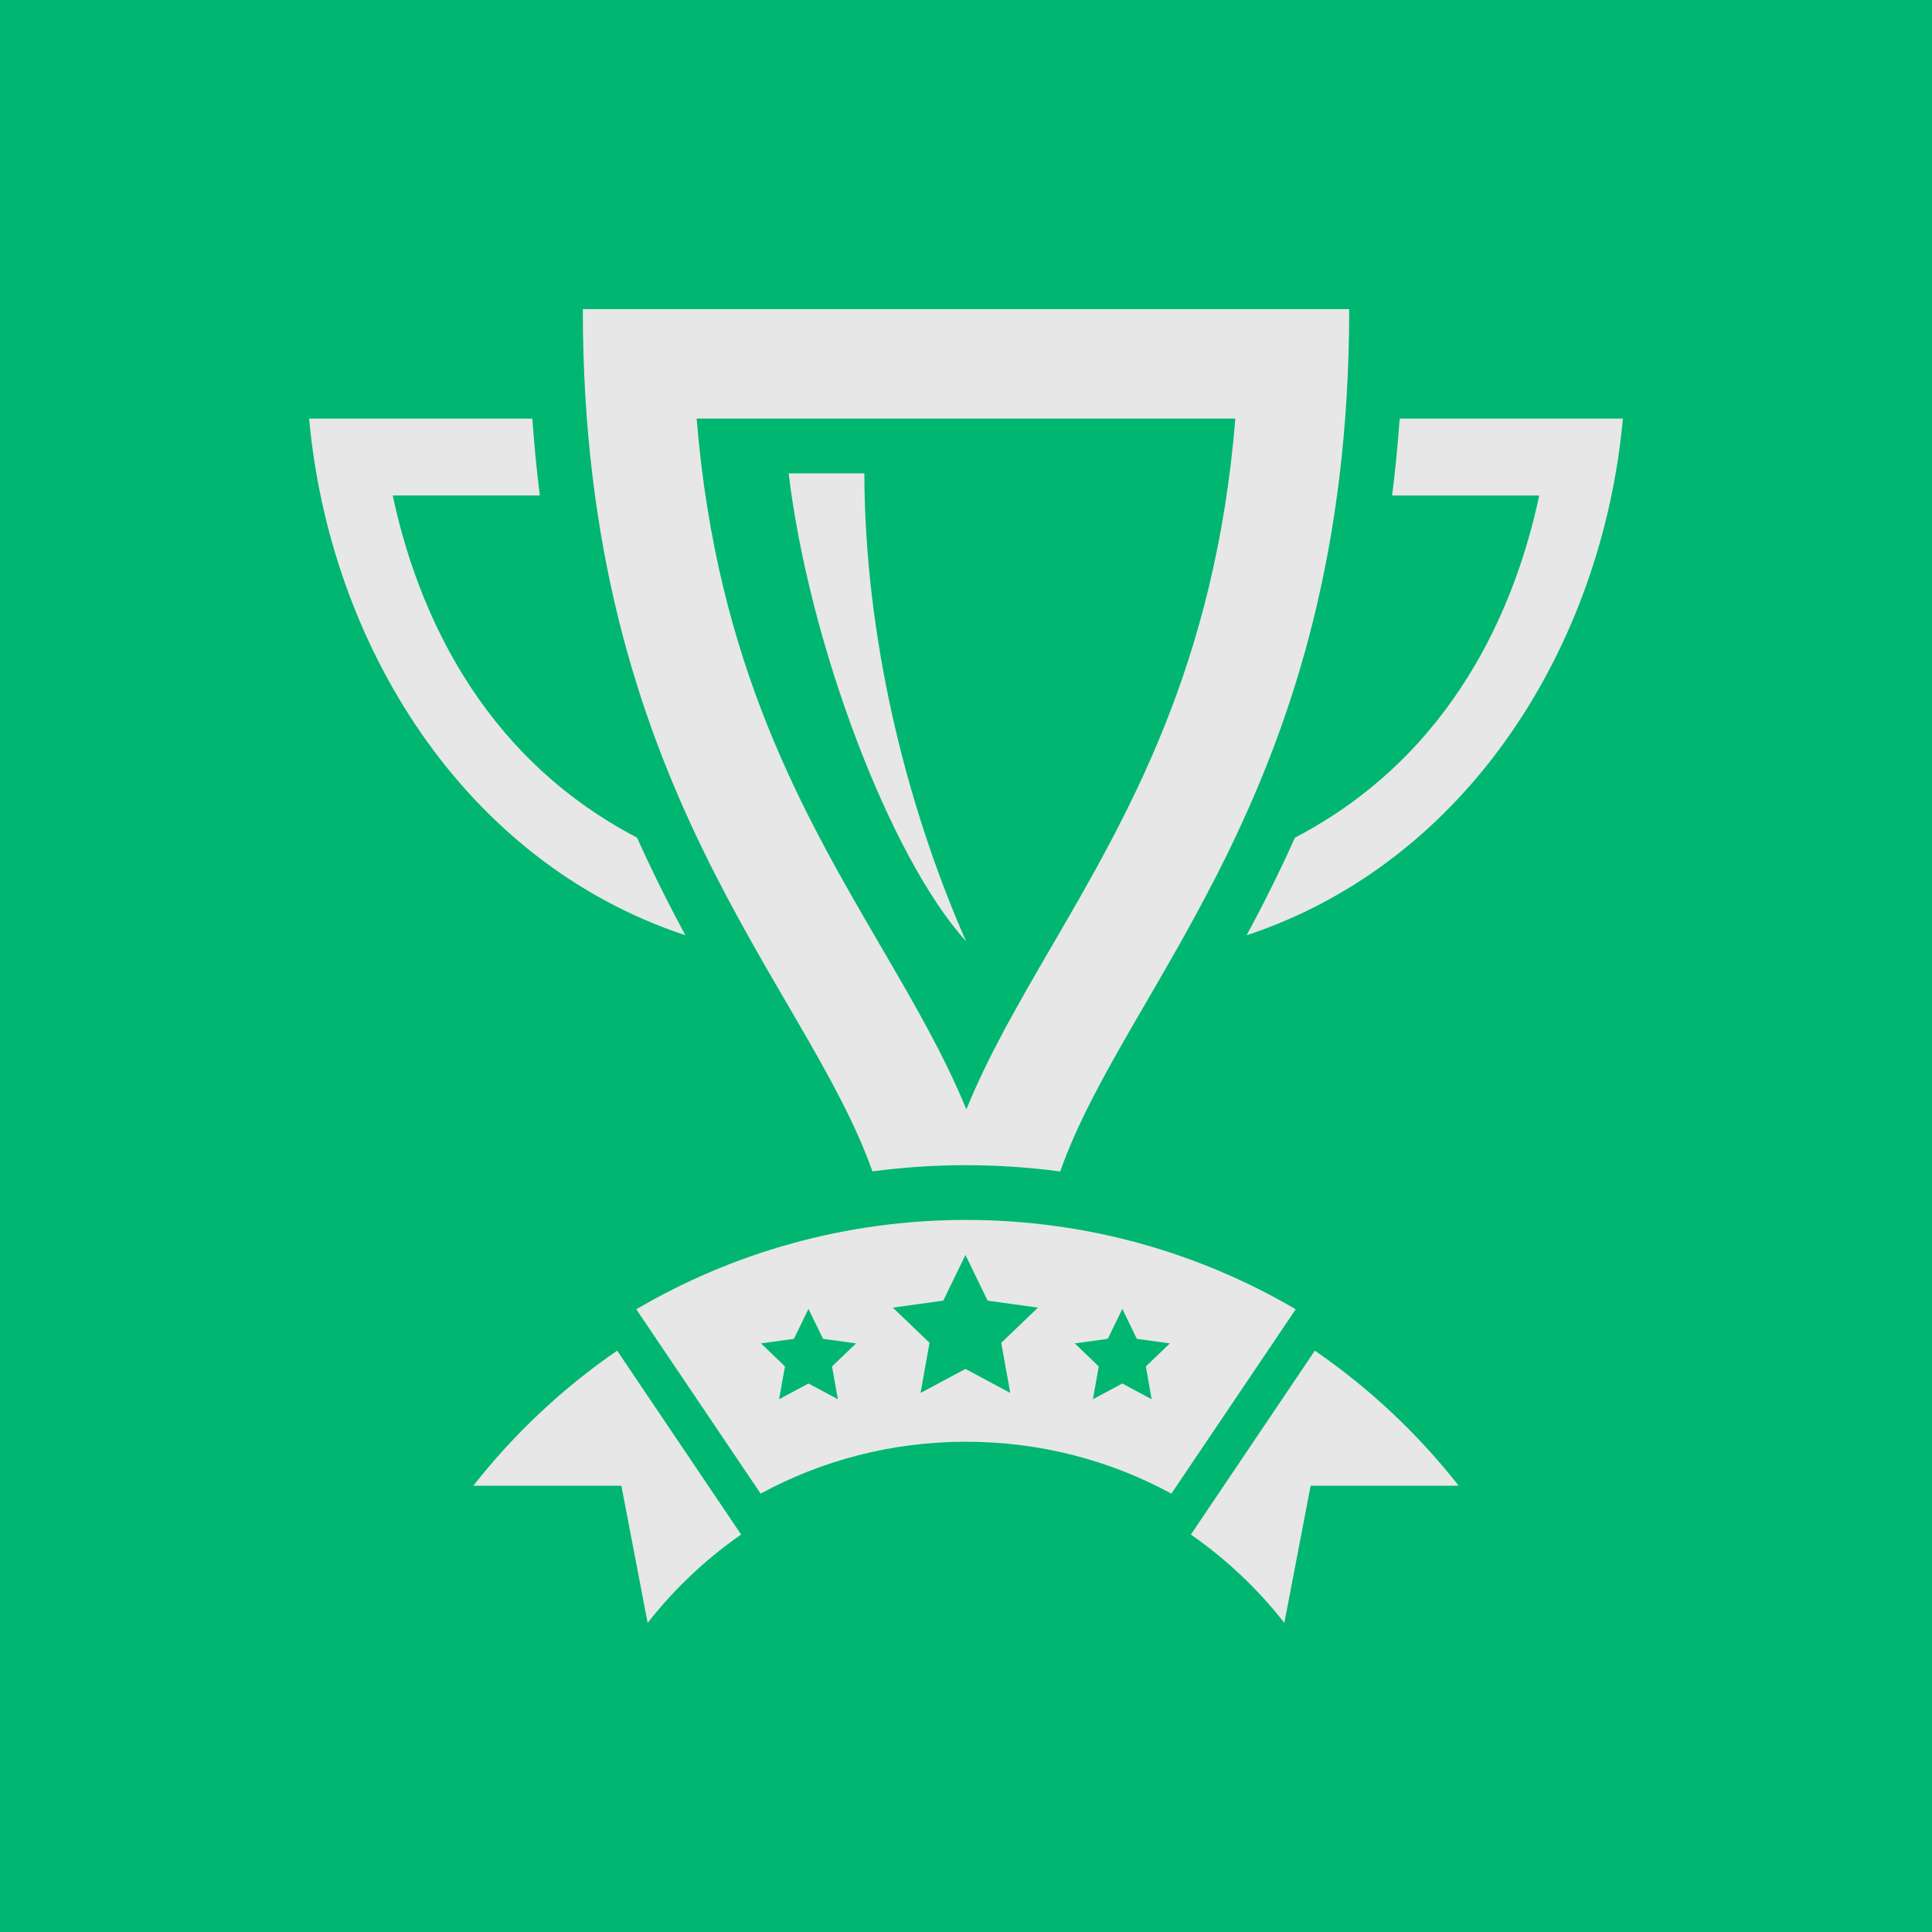
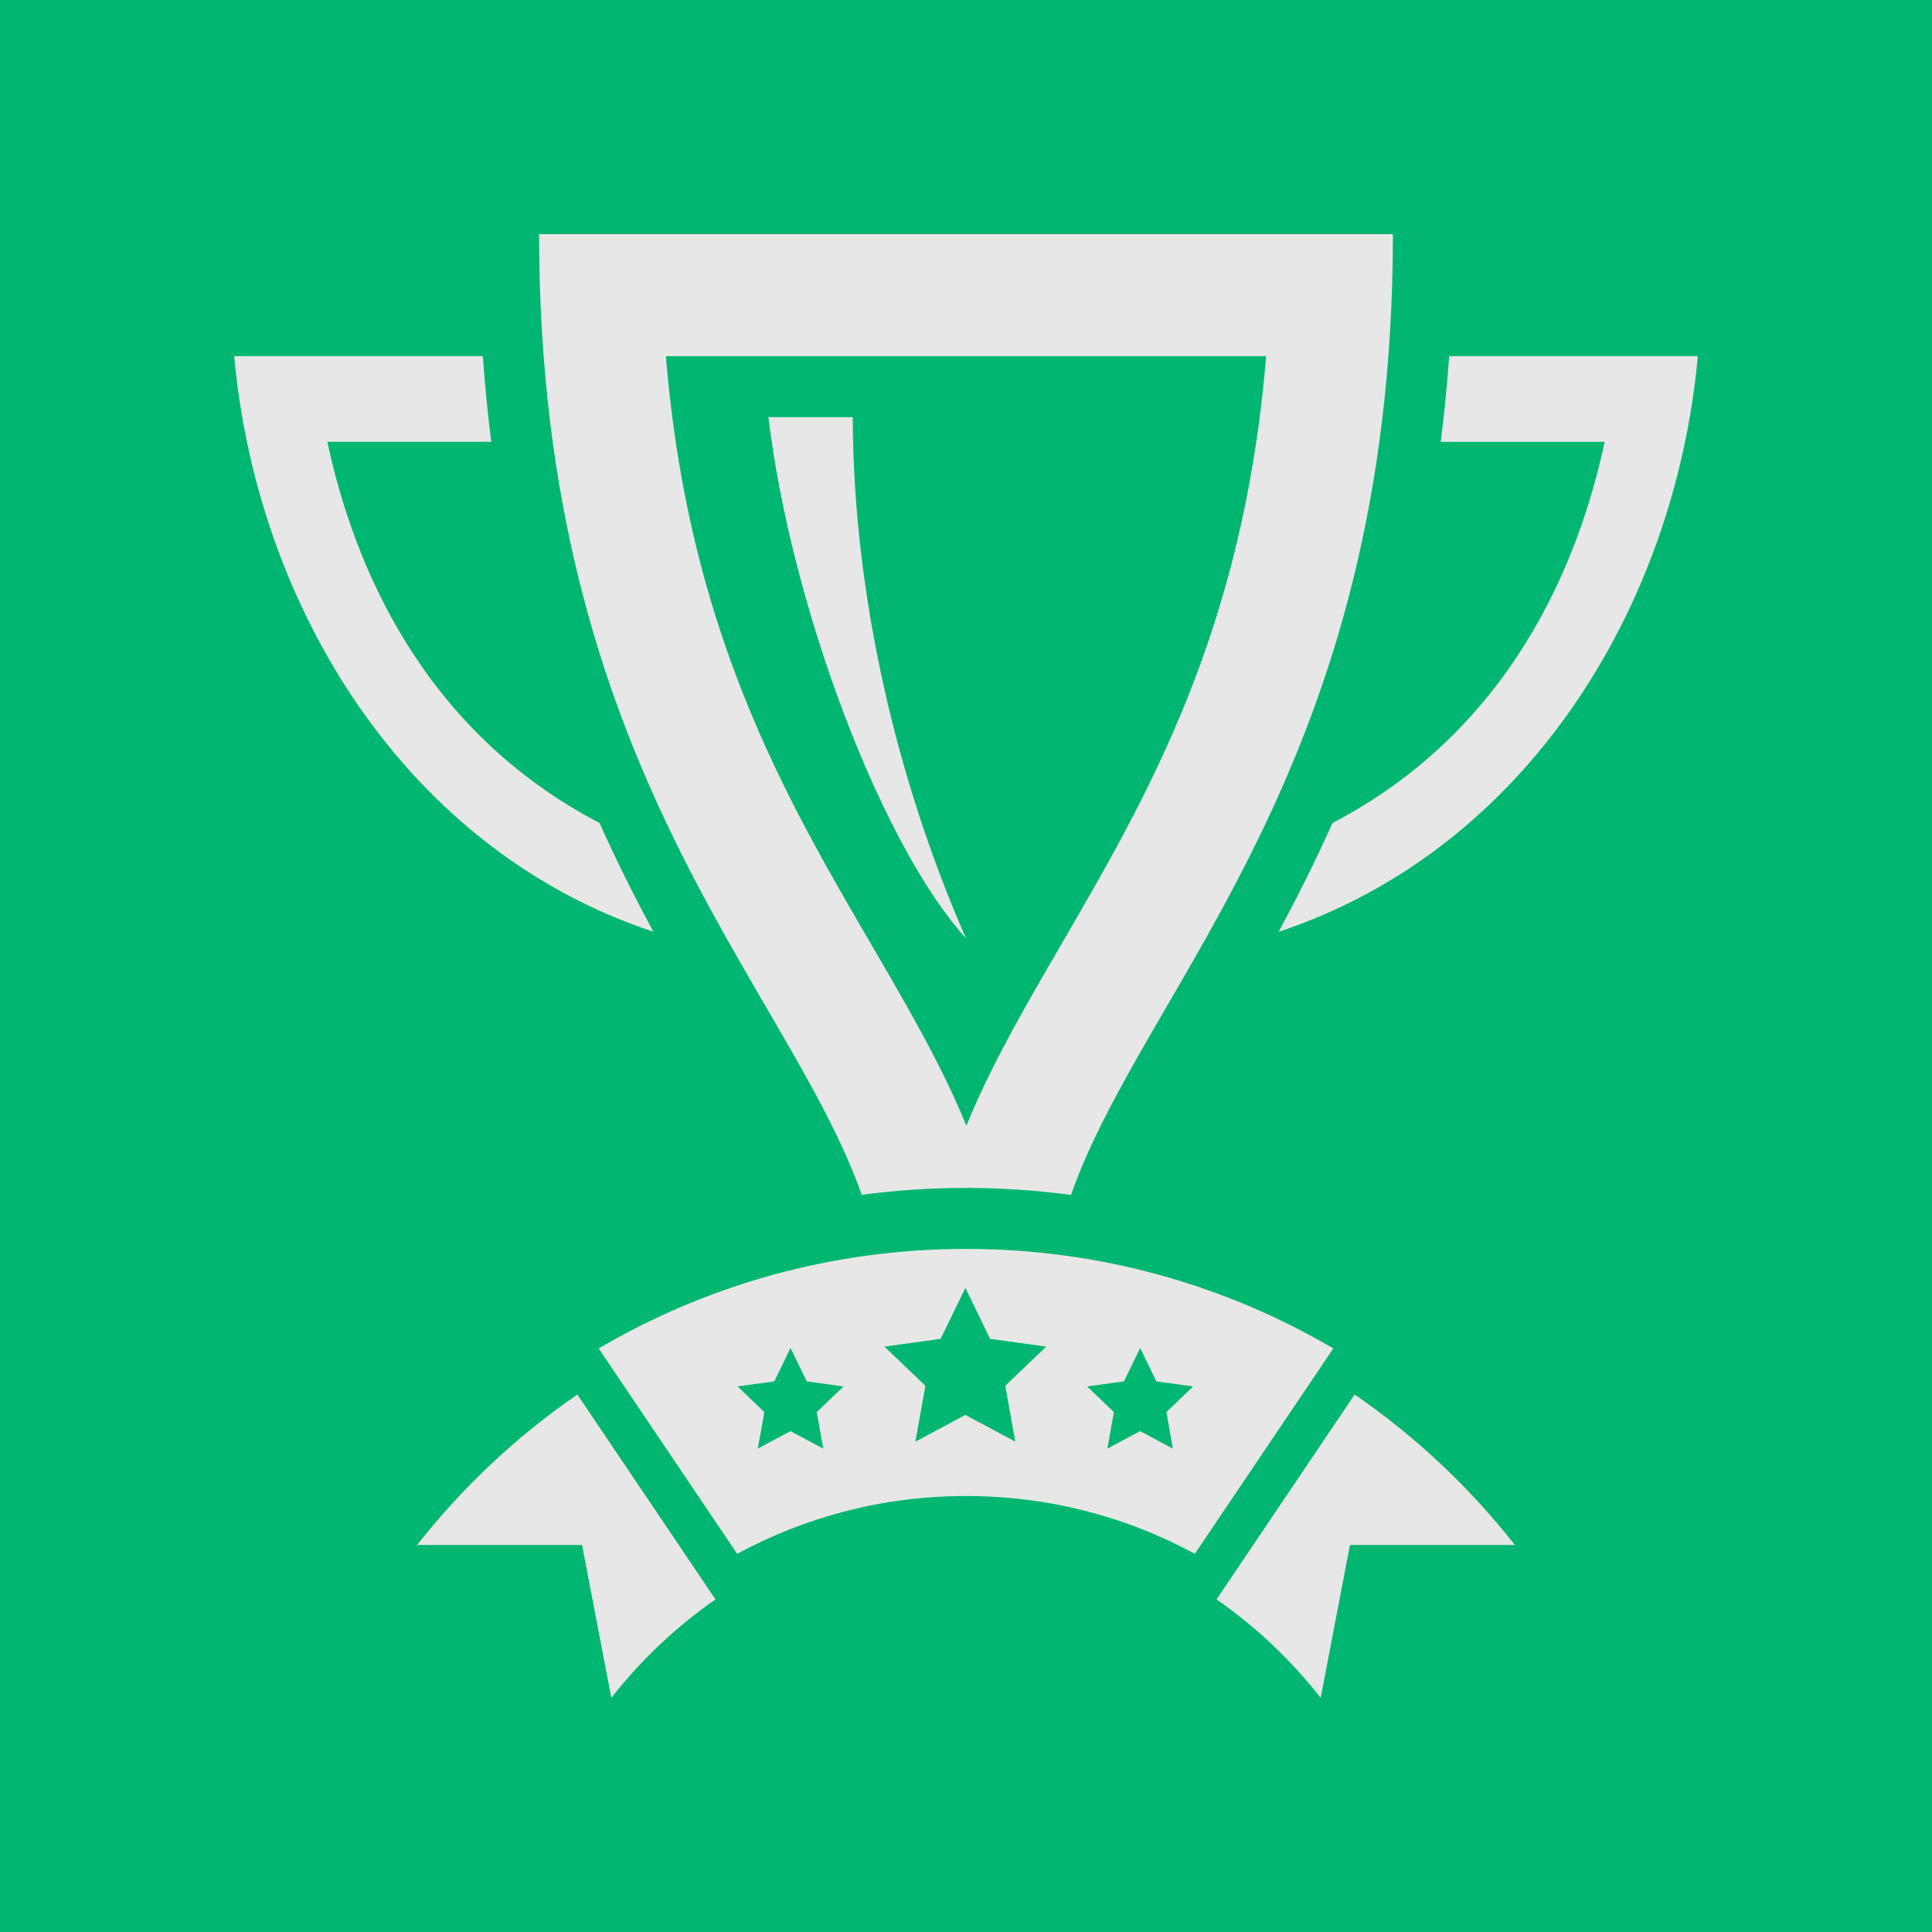
- <svg xmlns="http://www.w3.org/2000/svg" width="50" height="50" viewBox="0 0 50 50" fill="none">
-   <rect width="50" height="50" fill="#01B671" />
-   <path d="M15.972 34.955L19.18 39.714C18.269 40.348 17.453 41.117 16.761 42L16.081 38.45H12.25C13.305 37.105 14.561 35.925 15.972 34.955V34.955ZM34.028 34.955L30.82 39.714C31.731 40.348 32.547 41.117 33.239 42L33.919 38.45H37.75C36.695 37.105 35.439 35.925 34.028 34.955V34.955ZM25 31.572C21.886 31.572 18.971 32.415 16.467 33.884L19.685 38.655C21.268 37.795 23.079 37.312 25 37.312C26.921 37.312 28.732 37.794 30.315 38.655L33.533 33.884C31.029 32.415 28.114 31.572 25 31.572ZM21.684 36.212L20.923 35.805L20.163 36.212L20.315 35.363L19.695 34.767L20.547 34.649L20.923 33.874L21.3 34.649L22.154 34.767L21.533 35.363L21.684 36.212V36.212ZM26.145 36.049L24.986 35.428L23.824 36.049L24.056 34.752L23.106 33.841L24.411 33.661L24.986 32.479L25.56 33.661L26.863 33.841L25.912 34.752L26.145 36.049ZM29.804 36.212L29.045 35.805L28.285 36.212L28.435 35.363L27.815 34.767L28.669 34.649L29.046 33.874L29.421 34.649L30.276 34.767L29.655 35.363L29.804 36.212ZM33.513 21.679C33.108 22.583 32.684 23.423 32.263 24.205C38.022 22.296 41.473 16.649 42 10.833H36.224C36.173 11.516 36.111 12.186 36.027 12.824H39.835C39.232 15.659 37.642 19.523 33.513 21.679ZM25 30.155C25.817 30.155 26.632 30.21 27.438 30.318C29.168 25.405 34.917 20.409 34.917 8H15.083C15.083 20.407 20.842 25.404 22.578 30.315C23.377 30.209 24.187 30.155 25 30.155V30.155ZM31.971 10.833C31.45 17.217 29.205 21.076 27.194 24.531C26.377 25.938 25.585 27.298 25.009 28.71C24.43 27.296 23.636 25.935 22.816 24.527C20.801 21.074 18.55 17.215 18.029 10.833H31.971ZM17.737 24.204C17.316 23.422 16.892 22.582 16.487 21.678C12.358 19.523 10.768 15.657 10.163 12.822H13.971C13.889 12.186 13.827 11.516 13.776 10.833H8C8.527 16.649 11.978 22.296 17.737 24.204V24.204ZM22.369 12.25H20.41C20.94 16.667 23.041 22.199 25 24.358C23.406 20.727 22.381 16.426 22.369 12.25Z" fill="#E7E7E7" />
+ <svg xmlns="http://www.w3.org/2000/svg" width="132" height="132" viewBox="0 0 132 132" fill="none">
+   <rect width="132" height="132" fill="#01B671" />
+   <path d="M39.446 95.279L48.883 109.275C46.204 111.142 43.804 113.404 41.767 116L39.767 105.558H28.5C31.604 101.604 35.296 98.133 39.446 95.279V95.279ZM92.554 95.279L83.117 109.275C85.796 111.142 88.196 113.404 90.233 116L92.233 105.558H103.5C100.396 101.604 96.704 98.133 92.554 95.279V95.279ZM66 85.329C56.842 85.329 48.267 87.808 40.904 92.129L50.367 106.162C55.025 103.633 60.35 102.212 66 102.212C71.65 102.212 76.975 103.629 81.633 106.162L91.096 92.129C83.733 87.808 75.158 85.329 66 85.329ZM56.246 98.975L54.008 97.779L51.775 98.975L52.221 96.479L50.396 94.725L52.904 94.379L54.008 92.1L55.117 94.379L57.629 94.725L55.804 96.479L56.246 98.975V98.975ZM69.367 98.496L65.958 96.671L62.542 98.496L63.225 94.683L60.429 92.004L64.267 91.475L65.958 87.996L67.646 91.475L71.479 92.004L68.683 94.683L69.367 98.496ZM80.129 98.975L77.896 97.779L75.662 98.975L76.104 96.479L74.279 94.725L76.792 94.379L77.9 92.1L79.004 94.379L81.517 94.725L79.692 96.479L80.129 98.975ZM91.037 56.233C89.846 58.892 88.6 61.362 87.362 63.663C104.3 58.046 114.45 41.438 116 24.333H99.013C98.862 26.342 98.679 28.312 98.433 30.188H109.633C107.858 38.525 103.183 49.892 91.037 56.233ZM66 81.162C68.404 81.162 70.8 81.325 73.171 81.642C78.258 67.192 95.167 52.496 95.167 16H36.833C36.833 52.492 53.771 67.188 58.875 81.633C61.225 81.321 63.608 81.162 66 81.162V81.162ZM86.504 24.333C84.971 43.108 78.367 54.458 72.454 64.621C70.05 68.758 67.721 72.758 66.025 76.912C64.325 72.754 61.987 68.75 59.575 64.608C53.65 54.454 47.029 43.104 45.496 24.333H86.504ZM44.638 63.658C43.4 61.358 42.154 58.888 40.962 56.229C28.817 49.892 24.142 38.521 22.363 30.183H33.562C33.321 28.312 33.138 26.342 32.987 24.333H16C17.55 41.438 27.7 58.046 44.638 63.658V63.658ZM58.263 28.5H52.5C54.058 41.492 60.237 57.763 66 64.112C61.312 53.433 58.296 40.783 58.263 28.5Z" fill="#E7E7E7" />
</svg>
